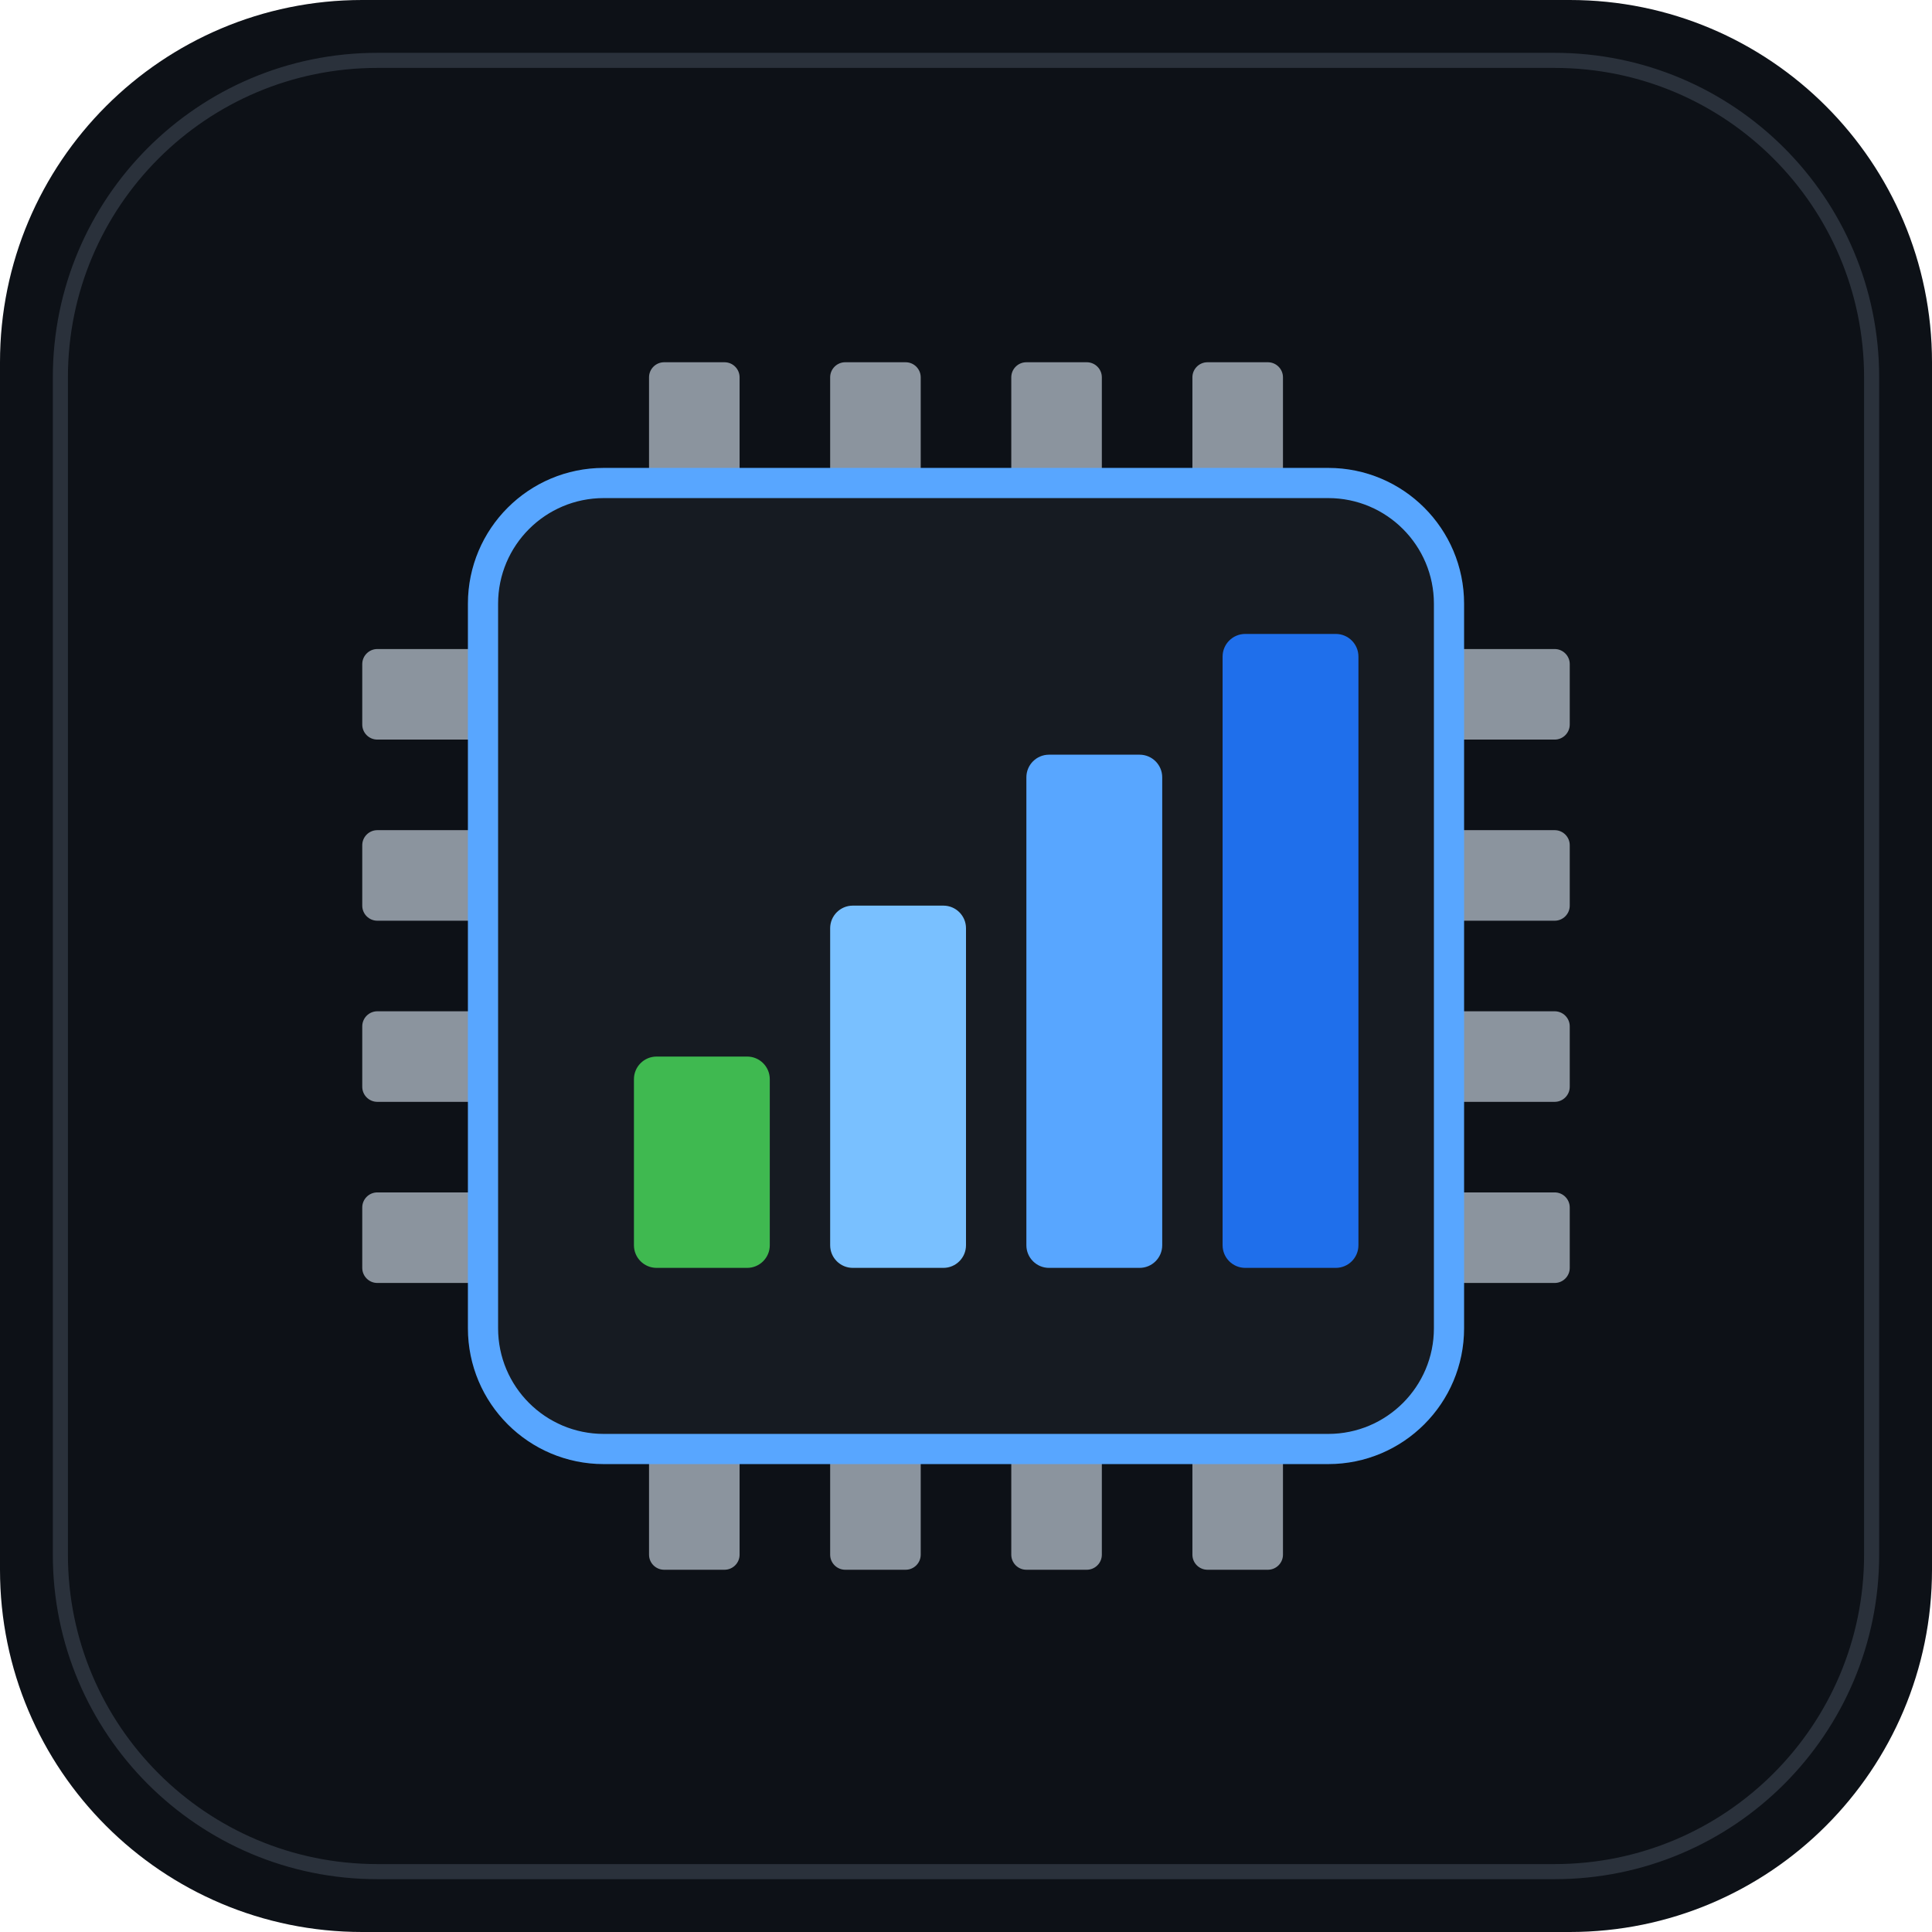
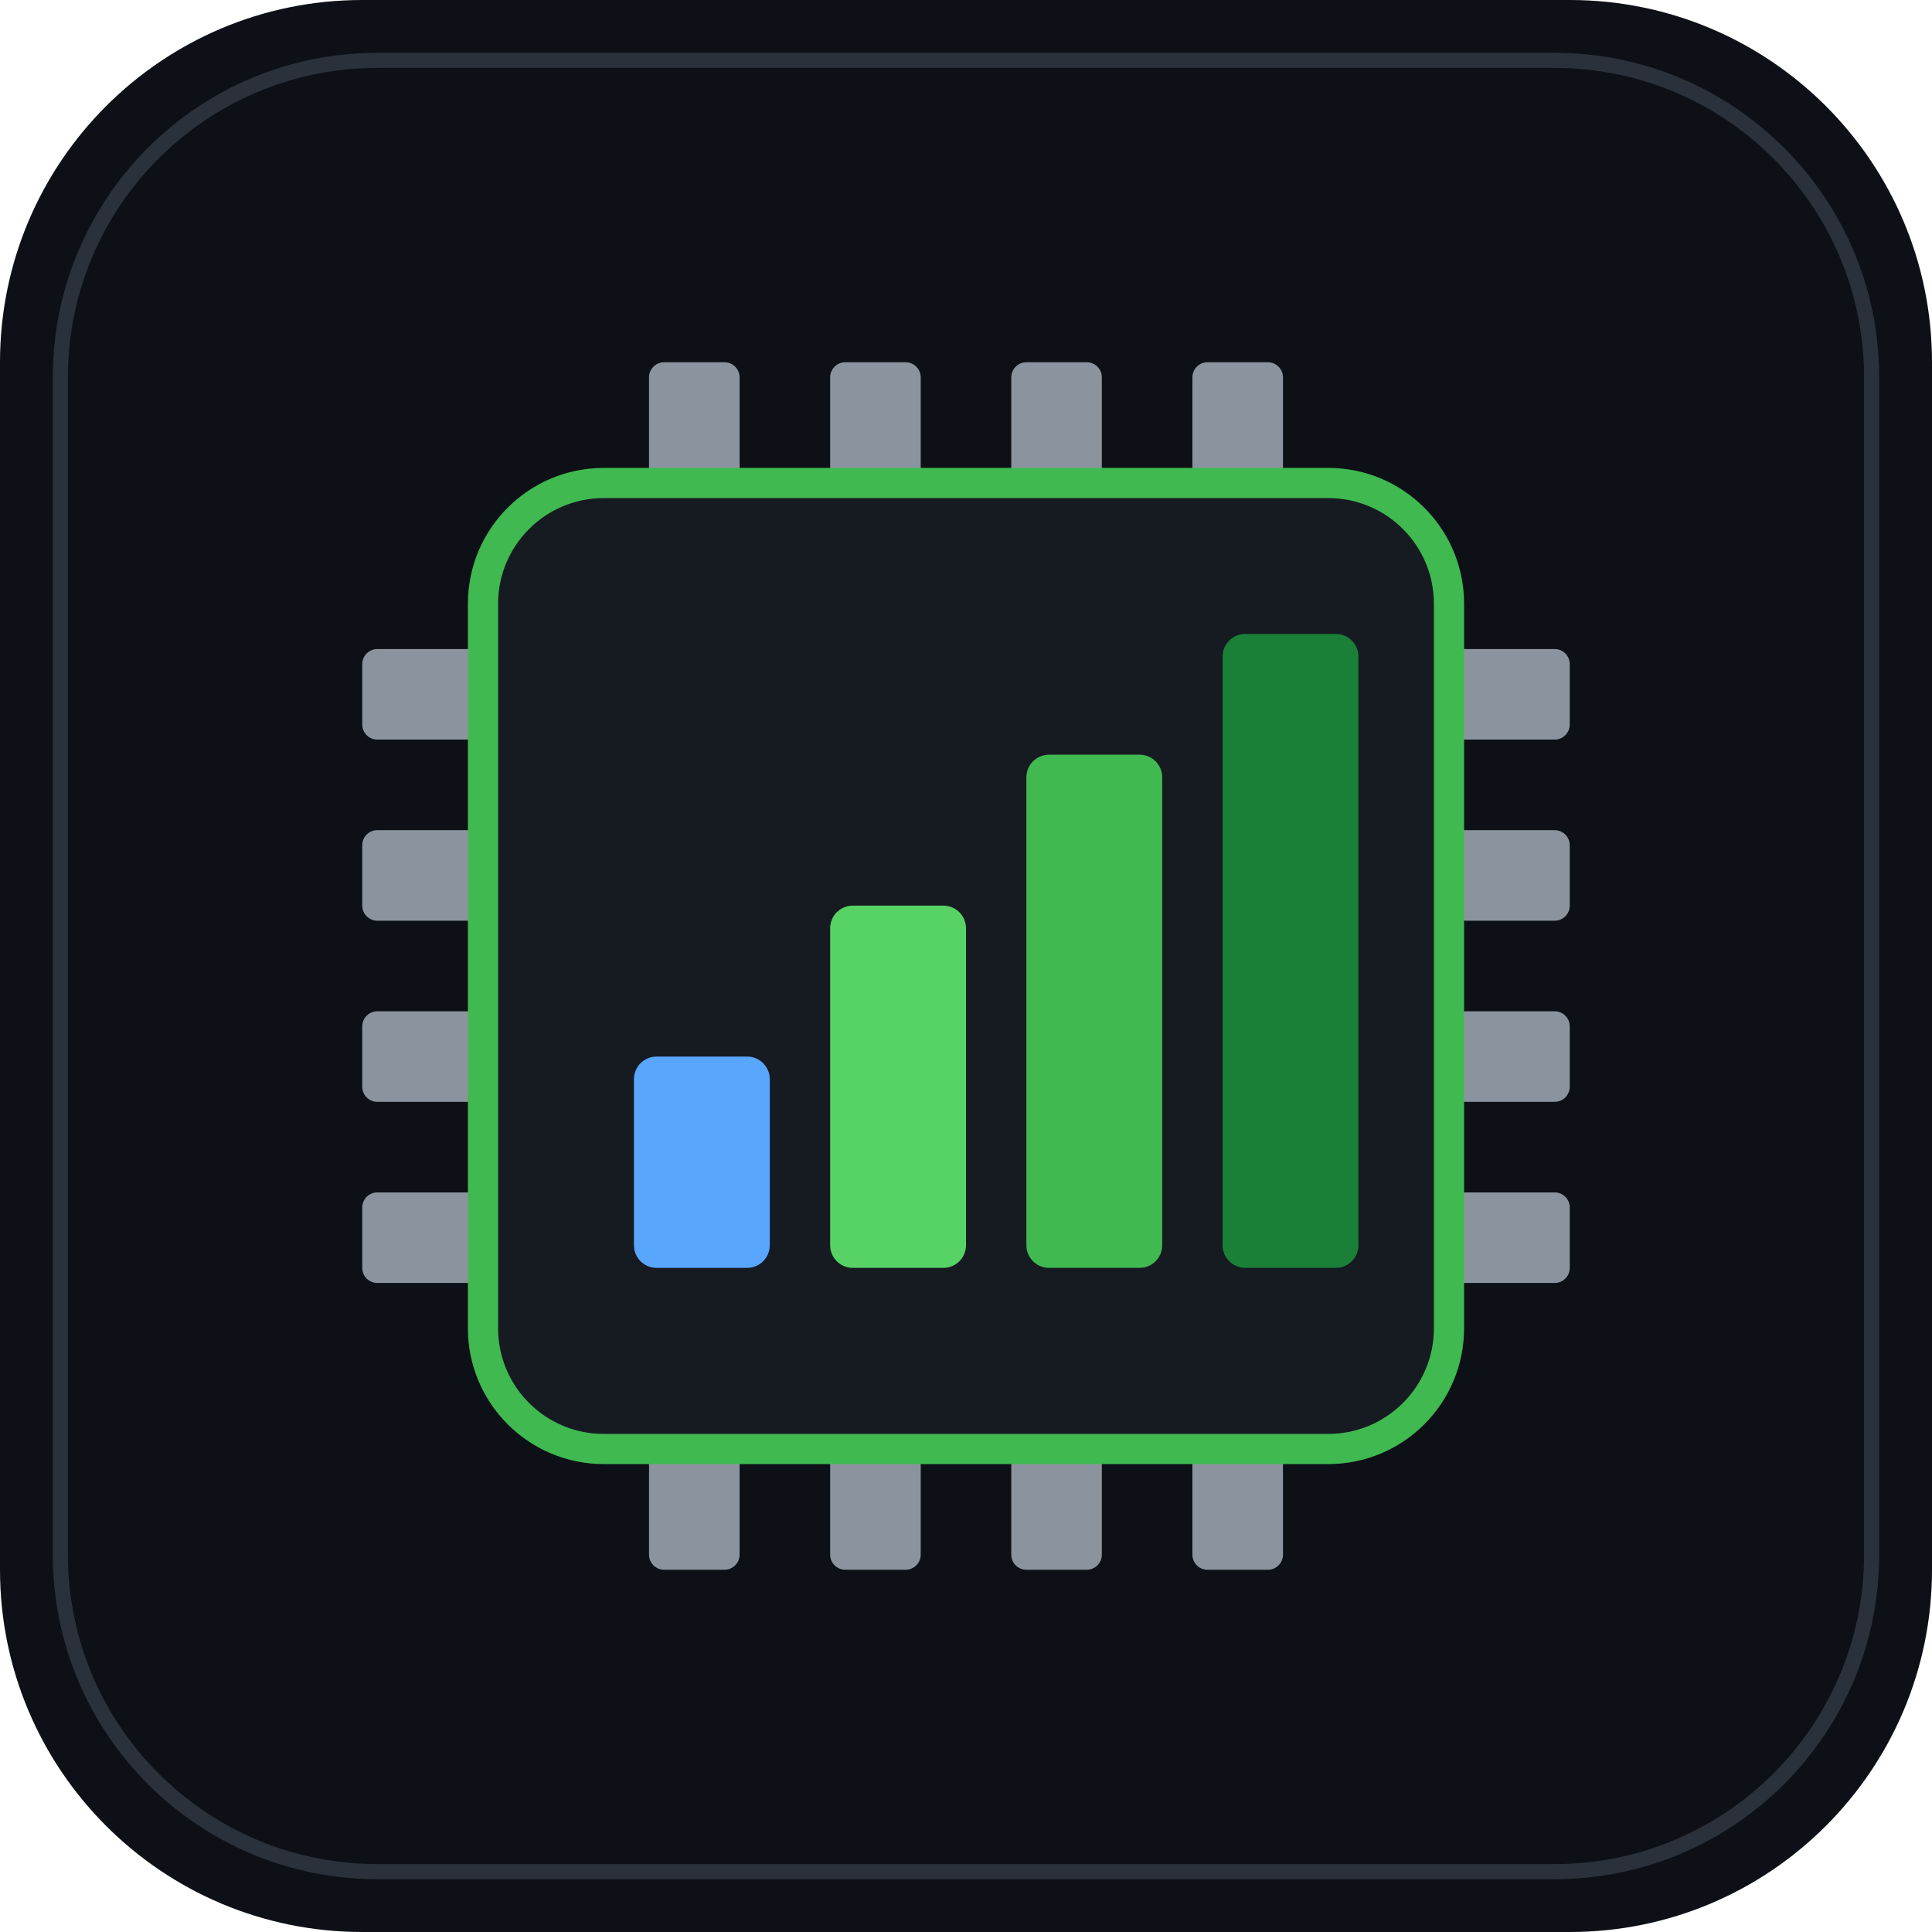
<svg xmlns="http://www.w3.org/2000/svg" width="256" height="256" viewBox="0 0 256 256">
  <rect width="256" height="256" rx="48" fill="#0d1117" />
  <rect x="8" y="8" width="240" height="240" rx="42" fill="none" stroke="#2a313b" stroke-width="2" />
  <g fill="#8b949e">
    <rect x="86" y="48" width="12" height="18" rx="2" />
    <rect x="110" y="48" width="12" height="18" rx="2" />
    <rect x="134" y="48" width="12" height="18" rx="2" />
    <rect x="158" y="48" width="12" height="18" rx="2" />
    <rect x="86" y="190" width="12" height="18" rx="2" />
    <rect x="110" y="190" width="12" height="18" rx="2" />
    <rect x="134" y="190" width="12" height="18" rx="2" />
    <rect x="158" y="190" width="12" height="18" rx="2" />
    <rect x="48" y="86" width="18" height="12" rx="2" />
    <rect x="48" y="110" width="18" height="12" rx="2" />
    <rect x="48" y="134" width="18" height="12" rx="2" />
    <rect x="48" y="158" width="18" height="12" rx="2" />
    <rect x="190" y="86" width="18" height="12" rx="2" />
    <rect x="190" y="110" width="18" height="12" rx="2" />
    <rect x="190" y="134" width="18" height="12" rx="2" />
    <rect x="190" y="158" width="18" height="12" rx="2" />
  </g>
-   <rect x="64" y="64" width="128" height="128" rx="16" fill="#161b22" stroke="#58a6ff" stroke-width="4" />
+   <rect x="64" y="64" width="128" height="128" rx="16" fill="#161b22" stroke="#3fb950" stroke-width="4" />
  <g>
-     <rect x="84" y="140" width="18" height="28" rx="3" fill="#3fb950" />
-     <rect x="110" y="120" width="18" height="48" rx="3" fill="#79c0ff" />
-     <rect x="136" y="100" width="18" height="68" rx="3" fill="#58a6ff" />
-     <rect x="162" y="84" width="18" height="84" rx="3" fill="#1f6feb" />
+     <rect x="84" y="140" width="18" height="28" rx="3" fill="#58a6ff" />
+     <rect x="110" y="120" width="18" height="48" rx="3" fill="#56d364" />
+     <rect x="136" y="100" width="18" height="68" rx="3" fill="#3fb950" />
+     <rect x="162" y="84" width="18" height="84" rx="3" fill="#1a7f37" />
  </g>
</svg>
